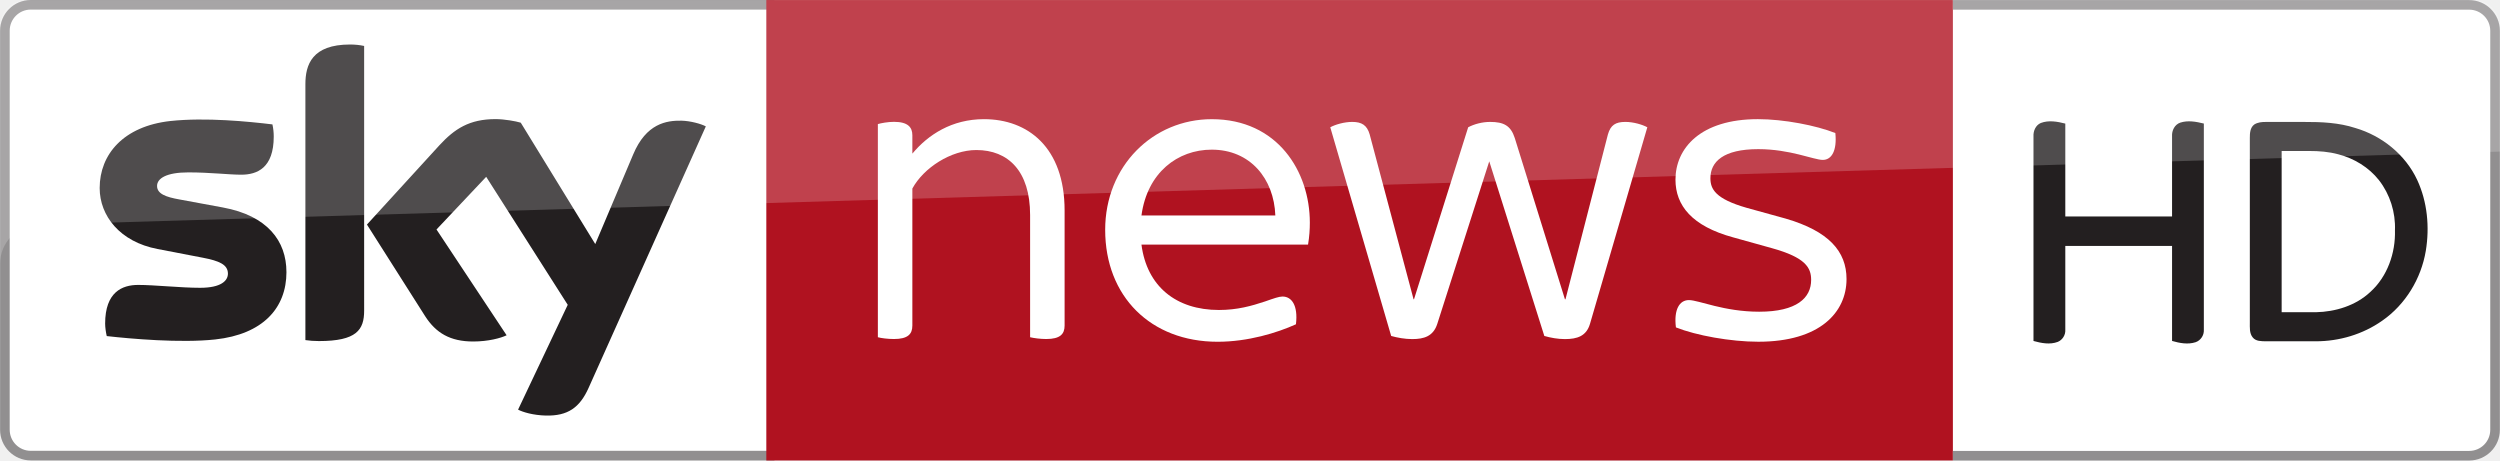
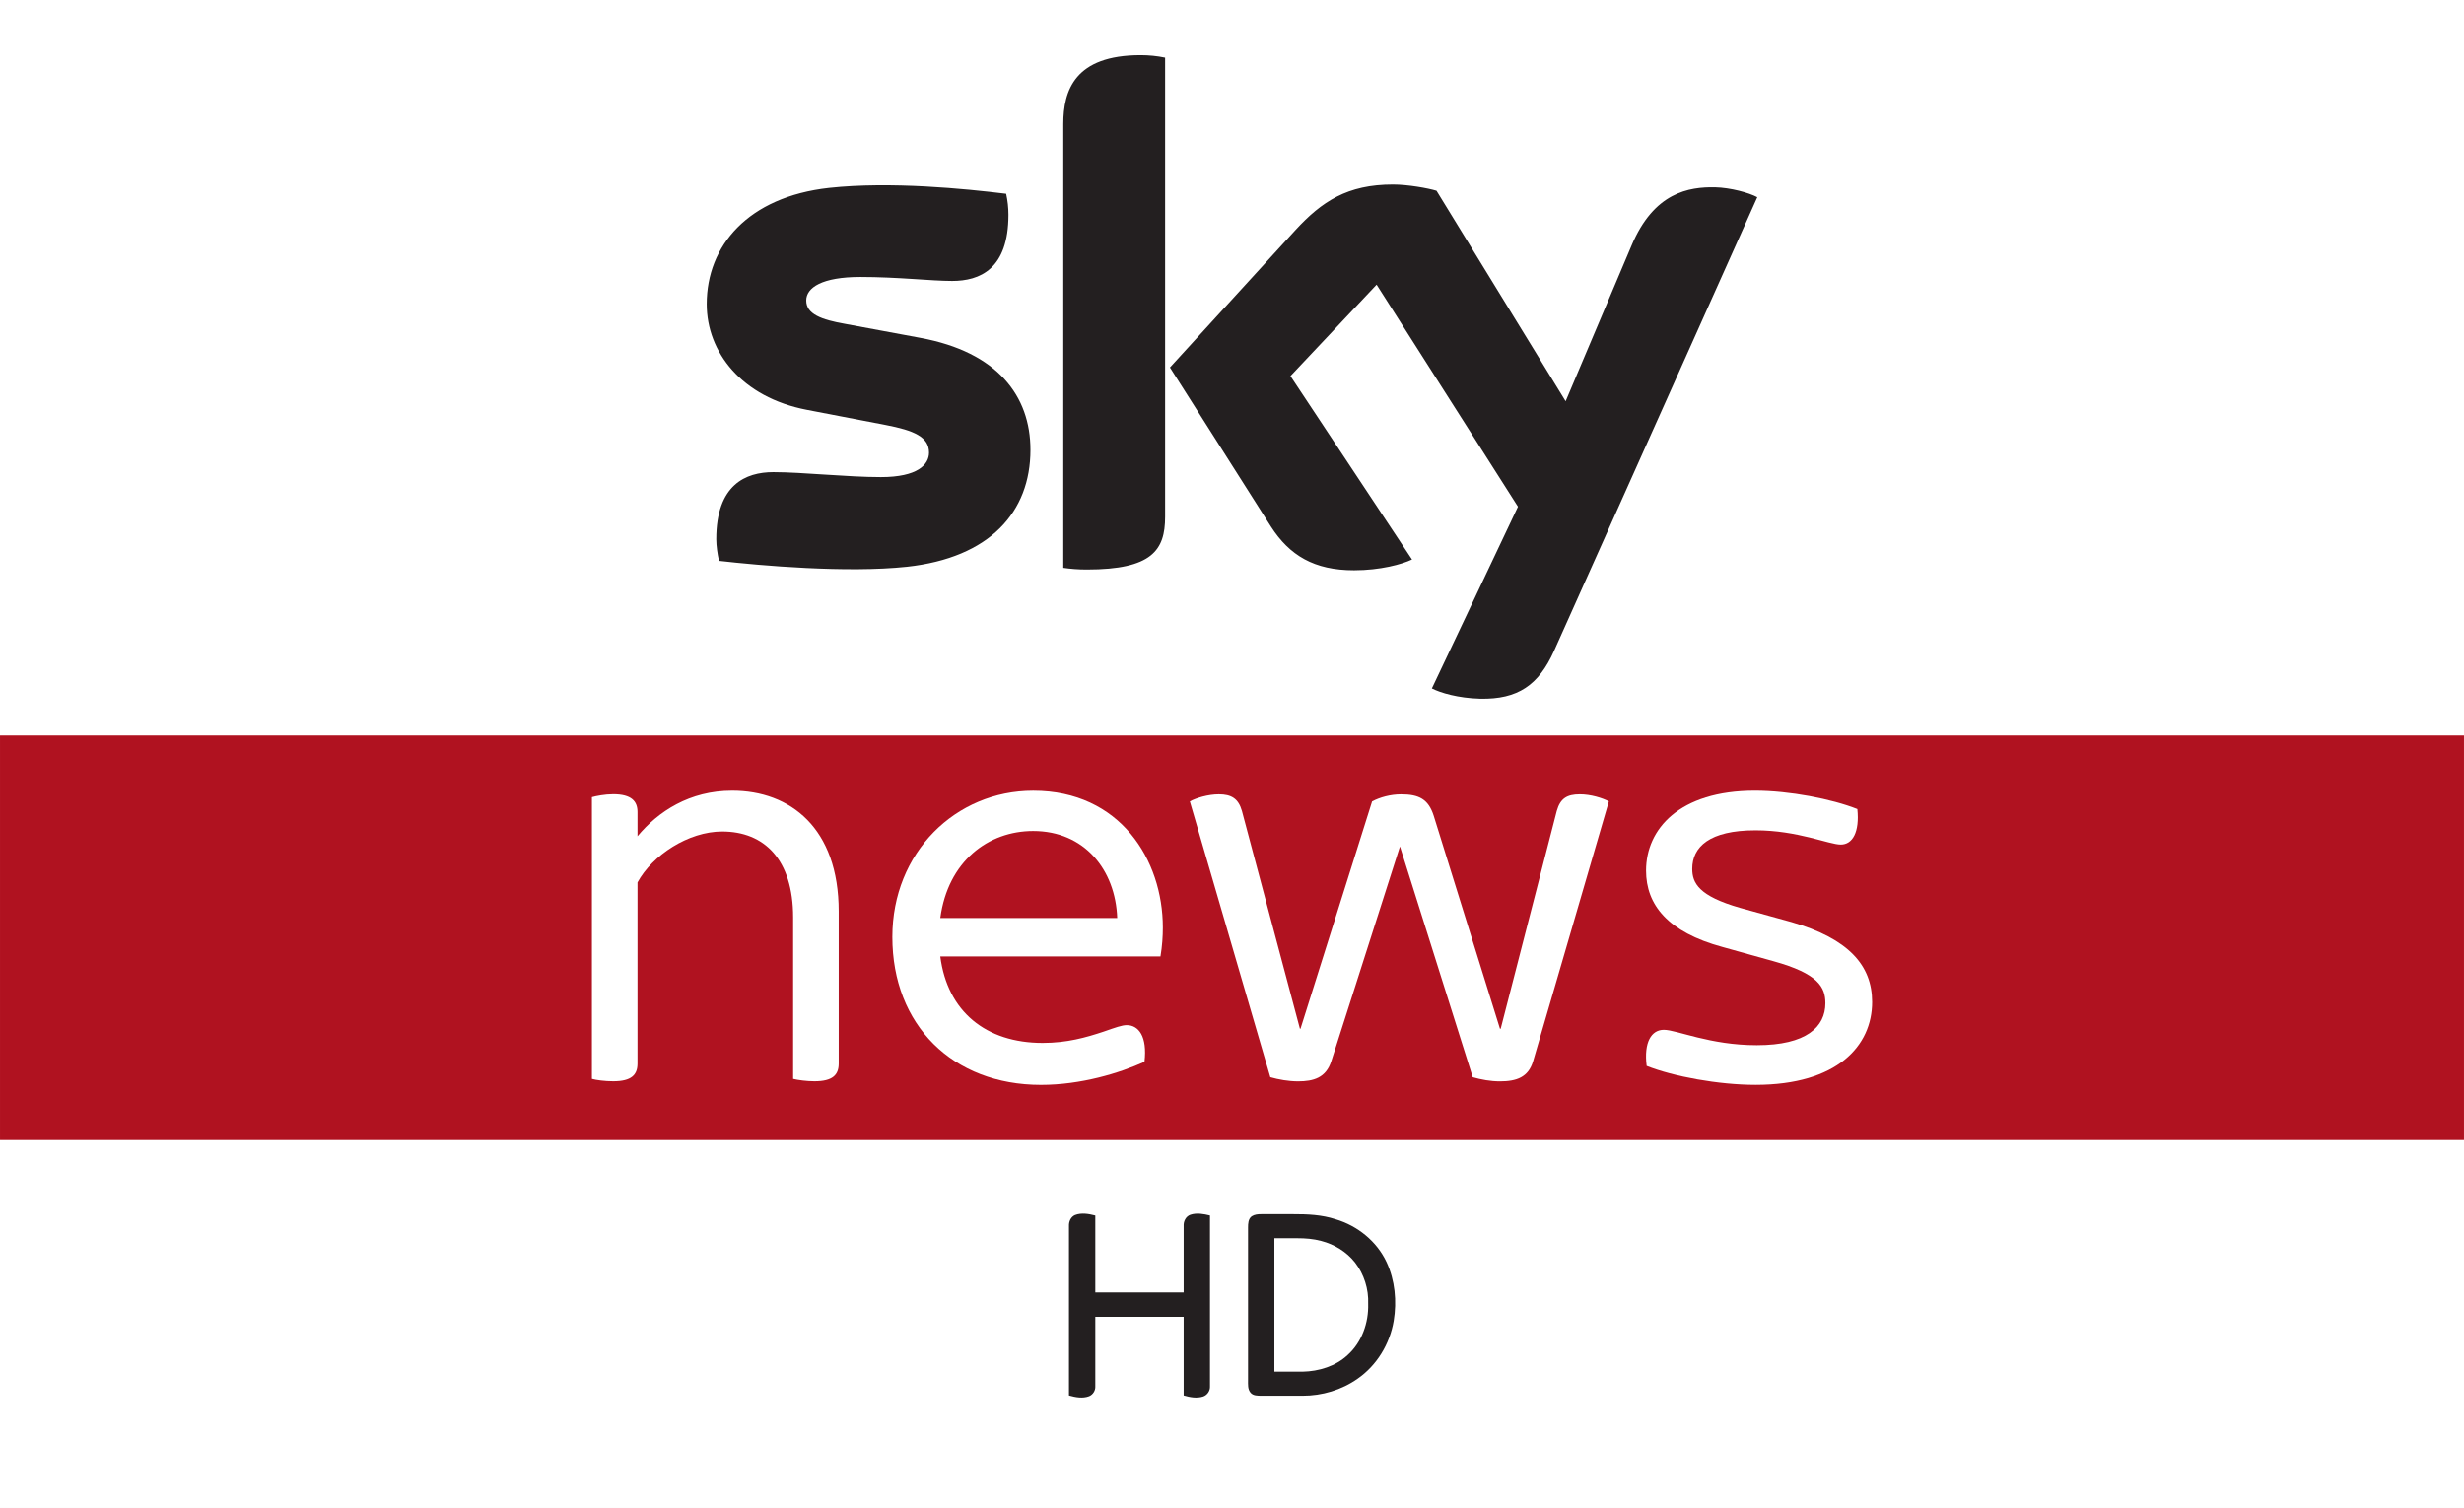
- <svg xmlns="http://www.w3.org/2000/svg" width="1024.1" height="188.65" version="1.1" viewBox="0 0 270.95 49.916">
-   <path d="m268.17 0.536c1.268 0 2.297 1.05 2.297 2.338v44.176c0 1.288-1.03 2.338-2.297 2.338l-57.114 4e-3v-48.848z" fill="#fff" stroke-width="4.038" />
-   <path d="m2.783 0.536c-1.268 0-2.297 1.05-2.297 2.338v44.176c0 1.288 1.03 2.338 2.297 2.338l81.146 4e-3v-48.848z" fill="#fff" stroke-width="4.038" />
-   <path d="m3.325 49.906h80.605v-1.042h-80.605c-1.264 0-2.285-1.022-2.285-2.285v-43.252c0-1.264 1.022-2.289 2.285-2.289h80.605v-1.038h-80.605c-1.837 0-3.327 1.49-3.327 3.327v43.252c0 1.837 1.49 3.327 3.327 3.327" fill="#918f90" stroke-width="4.038" />
-   <path d="m211.66 0.006h-128.61v49.906h128.61v-49.906" fill="#b01220" stroke-width="4.038" />
-   <g fill="#fff" stroke-width="4.038">
+ <svg xmlns="http://www.w3.org/2000/svg" width="1340" height="820" version="1.1" viewBox="0 0 354.54 216.96">
+   <path d="m-7.3425e-4 0h354.54v216.96h-354.54z" fill="#fff" style="paint-order:stroke fill markers" />
+   <path d="m-7.4105e-4 105.83h354.54v58.209h-354.54z" fill="#b01220" style="paint-order:stroke fill markers" />
+   <path d="m148.27 64.721c0 8.973-5.865 15.531-17.77 16.828-8.628 0.925-21.118-0.167-27.047-0.85-0.221-0.968-0.392-2.173-0.392-3.121 0-7.855 4.244-9.646 8.214-9.646 4.125 0 10.627 0.715 15.465 0.715 5.311 0 6.934-1.807 6.934-3.523 0-2.254-2.148-3.19-6.274-3.981l-11.294-2.173c-9.402-1.802-14.418-8.312-14.418-15.217 0-8.395 5.938-15.424 17.614-16.717 8.83-0.956 19.573 0.123 25.47 0.847 0.217 1.015 0.33 1.972 0.33 3.026 0 7.828-4.125 9.517-8.101 9.517-3.056 0-7.794-0.572-13.203-0.572-5.509 0-7.794 1.525-7.794 3.383 0 1.956 2.176 2.767 5.626 3.371l10.796 2.005c11.091 2.046 15.843 8.351 15.843 16.109m19.377 9.635c0 4.815-1.89 7.59-11.276 7.59-1.244 0-2.333-0.092-3.375-0.242v-63.858c0-4.849 1.647-9.909 11.132-9.909 1.194 0 2.398 0.123 3.519 0.357v66.06m38.382 24.704c1.229 0.629 3.76 1.393 6.943 1.479 5.445 0.118 8.423-1.975 10.628-6.859l29.254-65.303c-1.206-0.651-3.876-1.372-6.068-1.423-3.758-0.07-8.805 0.703-12.036 8.405l-9.473 22.377-18.578-30.286c-1.198-0.368-4.123-0.895-6.273-0.895-6.548 0-10.219 2.42-14.023 6.549l-18.062 19.771 14.528 22.885c2.685 4.169 6.224 6.295 11.971 6.295 3.757 0 6.886-0.856 8.335-1.55l-17.492-26.398 12.396-13.146 20.339 31.944-12.388 26.156" fill="#231f20" stroke-width="2.944" />
+   <g transform="matrix(1.0988 0 0 1.0988 -88.359 160.18)">
+     <g fill="#231f20" stroke-width=".2">
+       <path d="m221.19 13.33c0.852-0.325 1.799-0.154 2.655 0.066v10.063h11.571v-8.688c-0.04-0.615 0.281-1.274 0.89-1.479 0.834-0.272 1.725-0.104 2.555 0.1v22.347c0.038 0.589-0.335 1.16-0.894 1.353-0.836 0.27-1.729 0.1-2.551-0.138v-10.297h-11.571v9.095c0.034 0.551-0.303 1.094-0.816 1.304-0.854 0.323-1.785 0.136-2.633-0.098v-22.175c-0.032-0.583 0.232-1.214 0.795-1.453z" />
+       <path d="m244.32 13.499c0.386-0.25 0.835-0.284 1.287-0.281h4.125c1.88-0.006 3.756 0.071 5.562 0.66 2.885 0.848 5.418 2.891 6.696 5.632 1.102 2.38 1.353 5.099 0.93 7.672-0.503 3.012-2.204 5.831-4.725 7.578-2.092 1.475-4.657 2.238-7.211 2.232h-5.398c-0.493-0.012-1.09 0.01-1.427-0.419-0.373-0.457-0.309-1.08-0.313-1.629v-19.975c-2e-3 -0.513 0.024-1.132 0.475-1.469m2.974 2.866v17.476h3.697c2.124-0.042 4.32-0.711 5.897-2.182 1.861-1.673 2.757-4.226 2.687-6.694 0.078-1.944-0.537-3.901-1.735-5.438-1.102-1.397-2.695-2.36-4.41-2.805-1.027-0.278-2.078-0.357-3.135-0.357z" />
+     </g>
+   </g>
+   <g transform="matrix(1.7545 0 0 1.7545 -81.753 91.113)" fill="#fff" stroke-width="4.038">
    <path d="m123.71 23.356h14.511c-0.145-3.981-2.717-7.135-6.892-7.135-3.686 0-6.989 2.475-7.619 7.135m18.057 3.153h-18.057c0.581 4.514 3.739 7.09 8.398 7.09 1.991 0 3.541-0.44 4.999-0.925 0.969-0.339 1.506-0.533 1.894-0.533 0.969 0 1.7 0.921 1.454 3.008-2.039 0.925-5.192 1.894-8.491 1.894-7.236 0-12.186-4.902-12.186-12.133 0-6.941 5.197-11.992 11.552-11.992 7.139 0 10.631 5.681 10.631 11.213 0 0.731-0.049 1.506-0.194 2.378" />
    <path d="m115.38 22.816v12.476c0 0.921-0.485 1.454-1.991 1.454-0.63 0-1.357-0.097-1.748-0.194v-13.252c0-4.756-2.378-7.038-5.822-7.038-2.766 0-5.729 1.942-6.941 4.175v14.855c0 0.921-0.489 1.454-1.991 1.454-0.678 0-1.409-0.097-1.748-0.194v-23.104c0.339-0.097 1.07-0.242 1.748-0.242 1.502 0 1.991 0.581 1.991 1.454v1.991c1.696-2.039 4.272-3.735 7.764-3.735 4.756 0 8.738 3.057 8.738 9.9" />
    <path d="m181.64 35.486c-0.242-1.942 0.388-2.96 1.409-2.96 1.066 0 3.783 1.26 7.619 1.26 4.078 0 5.629-1.502 5.629-3.444 0-1.312-0.581-2.427-4.268-3.448l-4.175-1.163c-4.466-1.215-6.263-3.448-6.263-6.263 0-3.4 2.717-6.553 8.931-6.553 2.814 0 6.311 0.678 8.398 1.506 0.194 1.89-0.392 2.911-1.361 2.911s-3.545-1.167-6.989-1.167c-3.787 0-5.192 1.361-5.192 3.158 0 1.163 0.533 2.233 3.929 3.202l4.223 1.167c4.66 1.357 6.602 3.541 6.602 6.553 0 3.59-2.863 6.795-9.561 6.795-3.008 0-6.747-0.682-8.931-1.554" />
    <path d="m178.54 13.796-6.214 21.307c-0.388 1.312-1.357 1.651-2.717 1.651-0.775 0-1.554-0.145-2.233-0.339l-5.968-18.929-5.633 17.616c-0.436 1.361-1.458 1.651-2.717 1.651-0.779 0-1.603-0.145-2.281-0.339l-6.602-22.619c0.533-0.291 1.506-0.581 2.378-0.581 1.018 0 1.603 0.339 1.894 1.357l4.756 17.863h0.049l5.871-18.638c0.634-0.339 1.506-0.581 2.382-0.581 1.454 0 2.233 0.388 2.669 1.748l5.435 17.471h0.061l4.599-17.863c0.291-1.018 0.828-1.357 1.894-1.357 0.872 0 1.845 0.291 2.378 0.581" />
  </g>
-   <path d="m31.037 29.486c0 3.896-2.548 6.747-7.724 7.308-3.751 0.404-9.178-0.073-11.754-0.367-0.097-0.42-0.174-0.945-0.174-1.357 0-3.412 1.845-4.187 3.573-4.187 1.793 0 4.619 0.311 6.723 0.311 2.305 0 3.012-0.787 3.012-1.534 0-0.977-0.933-1.385-2.729-1.728l-4.906-0.945c-4.086-0.779-6.266-3.61-6.266-6.606 0-3.646 2.58-6.699 7.655-7.264 3.836-0.412 8.507 0.057 11.071 0.367 0.093 0.444 0.141 0.86 0.141 1.316 0 3.4-1.793 4.135-3.521 4.135-1.328 0-3.388-0.25-5.738-0.25-2.394 0-3.388 0.662-3.388 1.47 0 0.852 0.945 1.203 2.443 1.466l4.696 0.868c4.821 0.888 6.884 3.626 6.884 6.997m8.423 4.183c0 2.091-0.82 3.299-4.902 3.299-0.541 0-1.014-0.04-1.466-0.105v-27.735c0-2.108 0.715-4.304 4.837-4.304 0.521 0 1.042 0.052 1.53 0.157zm16.684 10.732c0.533 0.275 1.631 0.606 3.016 0.642 2.366 0.052 3.662-0.856 4.619-2.98l12.715-28.365c-0.525-0.283-1.684-0.594-2.637-0.618-1.635-0.028-3.828 0.307-5.233 3.654l-4.114 9.719-8.075-13.155c-0.521-0.162-1.793-0.388-2.729-0.388-2.842 0-4.441 1.05-6.093 2.842l-7.849 8.588 6.311 9.937c1.167 1.813 2.709 2.738 5.205 2.738 1.635 0 2.996-0.371 3.622-0.674l-7.599-11.467 5.386-5.709 8.838 13.874z" fill="#231f20" stroke-width="4.038" />
-   <g fill="#231f20" stroke-width=".2">
-     <path d="m221.19 13.33c0.852-0.325 1.799-0.154 2.655 0.066v10.063h11.571v-8.688c-0.04-0.615 0.281-1.274 0.89-1.479 0.834-0.272 1.725-0.104 2.555 0.1v22.347c0.038 0.589-0.335 1.16-0.894 1.353-0.836 0.27-1.729 0.1-2.551-0.138v-10.297h-11.571v9.095c0.034 0.551-0.303 1.094-0.816 1.304-0.854 0.323-1.785 0.136-2.633-0.098v-22.175c-0.032-0.583 0.232-1.214 0.795-1.453z" />
-     <path d="m244.32 13.499c0.386-0.25 0.835-0.284 1.287-0.281h4.125c1.88-0.006 3.756 0.071 5.562 0.66 2.885 0.848 5.418 2.891 6.696 5.632 1.102 2.38 1.353 5.099 0.93 7.672-0.503 3.012-2.204 5.831-4.725 7.578-2.092 1.475-4.657 2.238-7.211 2.232h-5.398c-0.493-0.012-1.09 0.01-1.427-0.419-0.373-0.457-0.309-1.08-0.313-1.629v-19.975c-2e-3 -0.513 0.024-1.132 0.475-1.469m2.974 2.866v17.476h3.697c2.124-0.042 4.32-0.711 5.897-2.182 1.861-1.673 2.757-4.226 2.687-6.694 0.078-1.944-0.537-3.901-1.735-5.438-1.102-1.397-2.695-2.36-4.41-2.805-1.027-0.278-2.078-0.357-3.135-0.357z" />
-   </g>
-   <path d="m267.62 49.916h-55.958v-1.042h55.958c1.264 0 2.285-1.022 2.285-2.285v-43.252c0-1.264-1.022-2.289-2.285-2.289h-55.958v-1.038h55.958c1.837 0 3.327 1.49 3.327 3.327v43.252c0 1.837-1.49 3.327-3.327 3.327" fill="#918f90" stroke-width="4.038" />
-   <path d="m2.841 0.006h265.27c1.564 0 2.844 1.28 2.844 2.844v13.579l-266.87 7.927c-2.275 0.071-4.088 1.955-4.088 4.23v-25.736c0-1.564 1.28-2.844 2.844-2.844z" fill="#fff" opacity=".2" stroke-width=".355" />
</svg>
